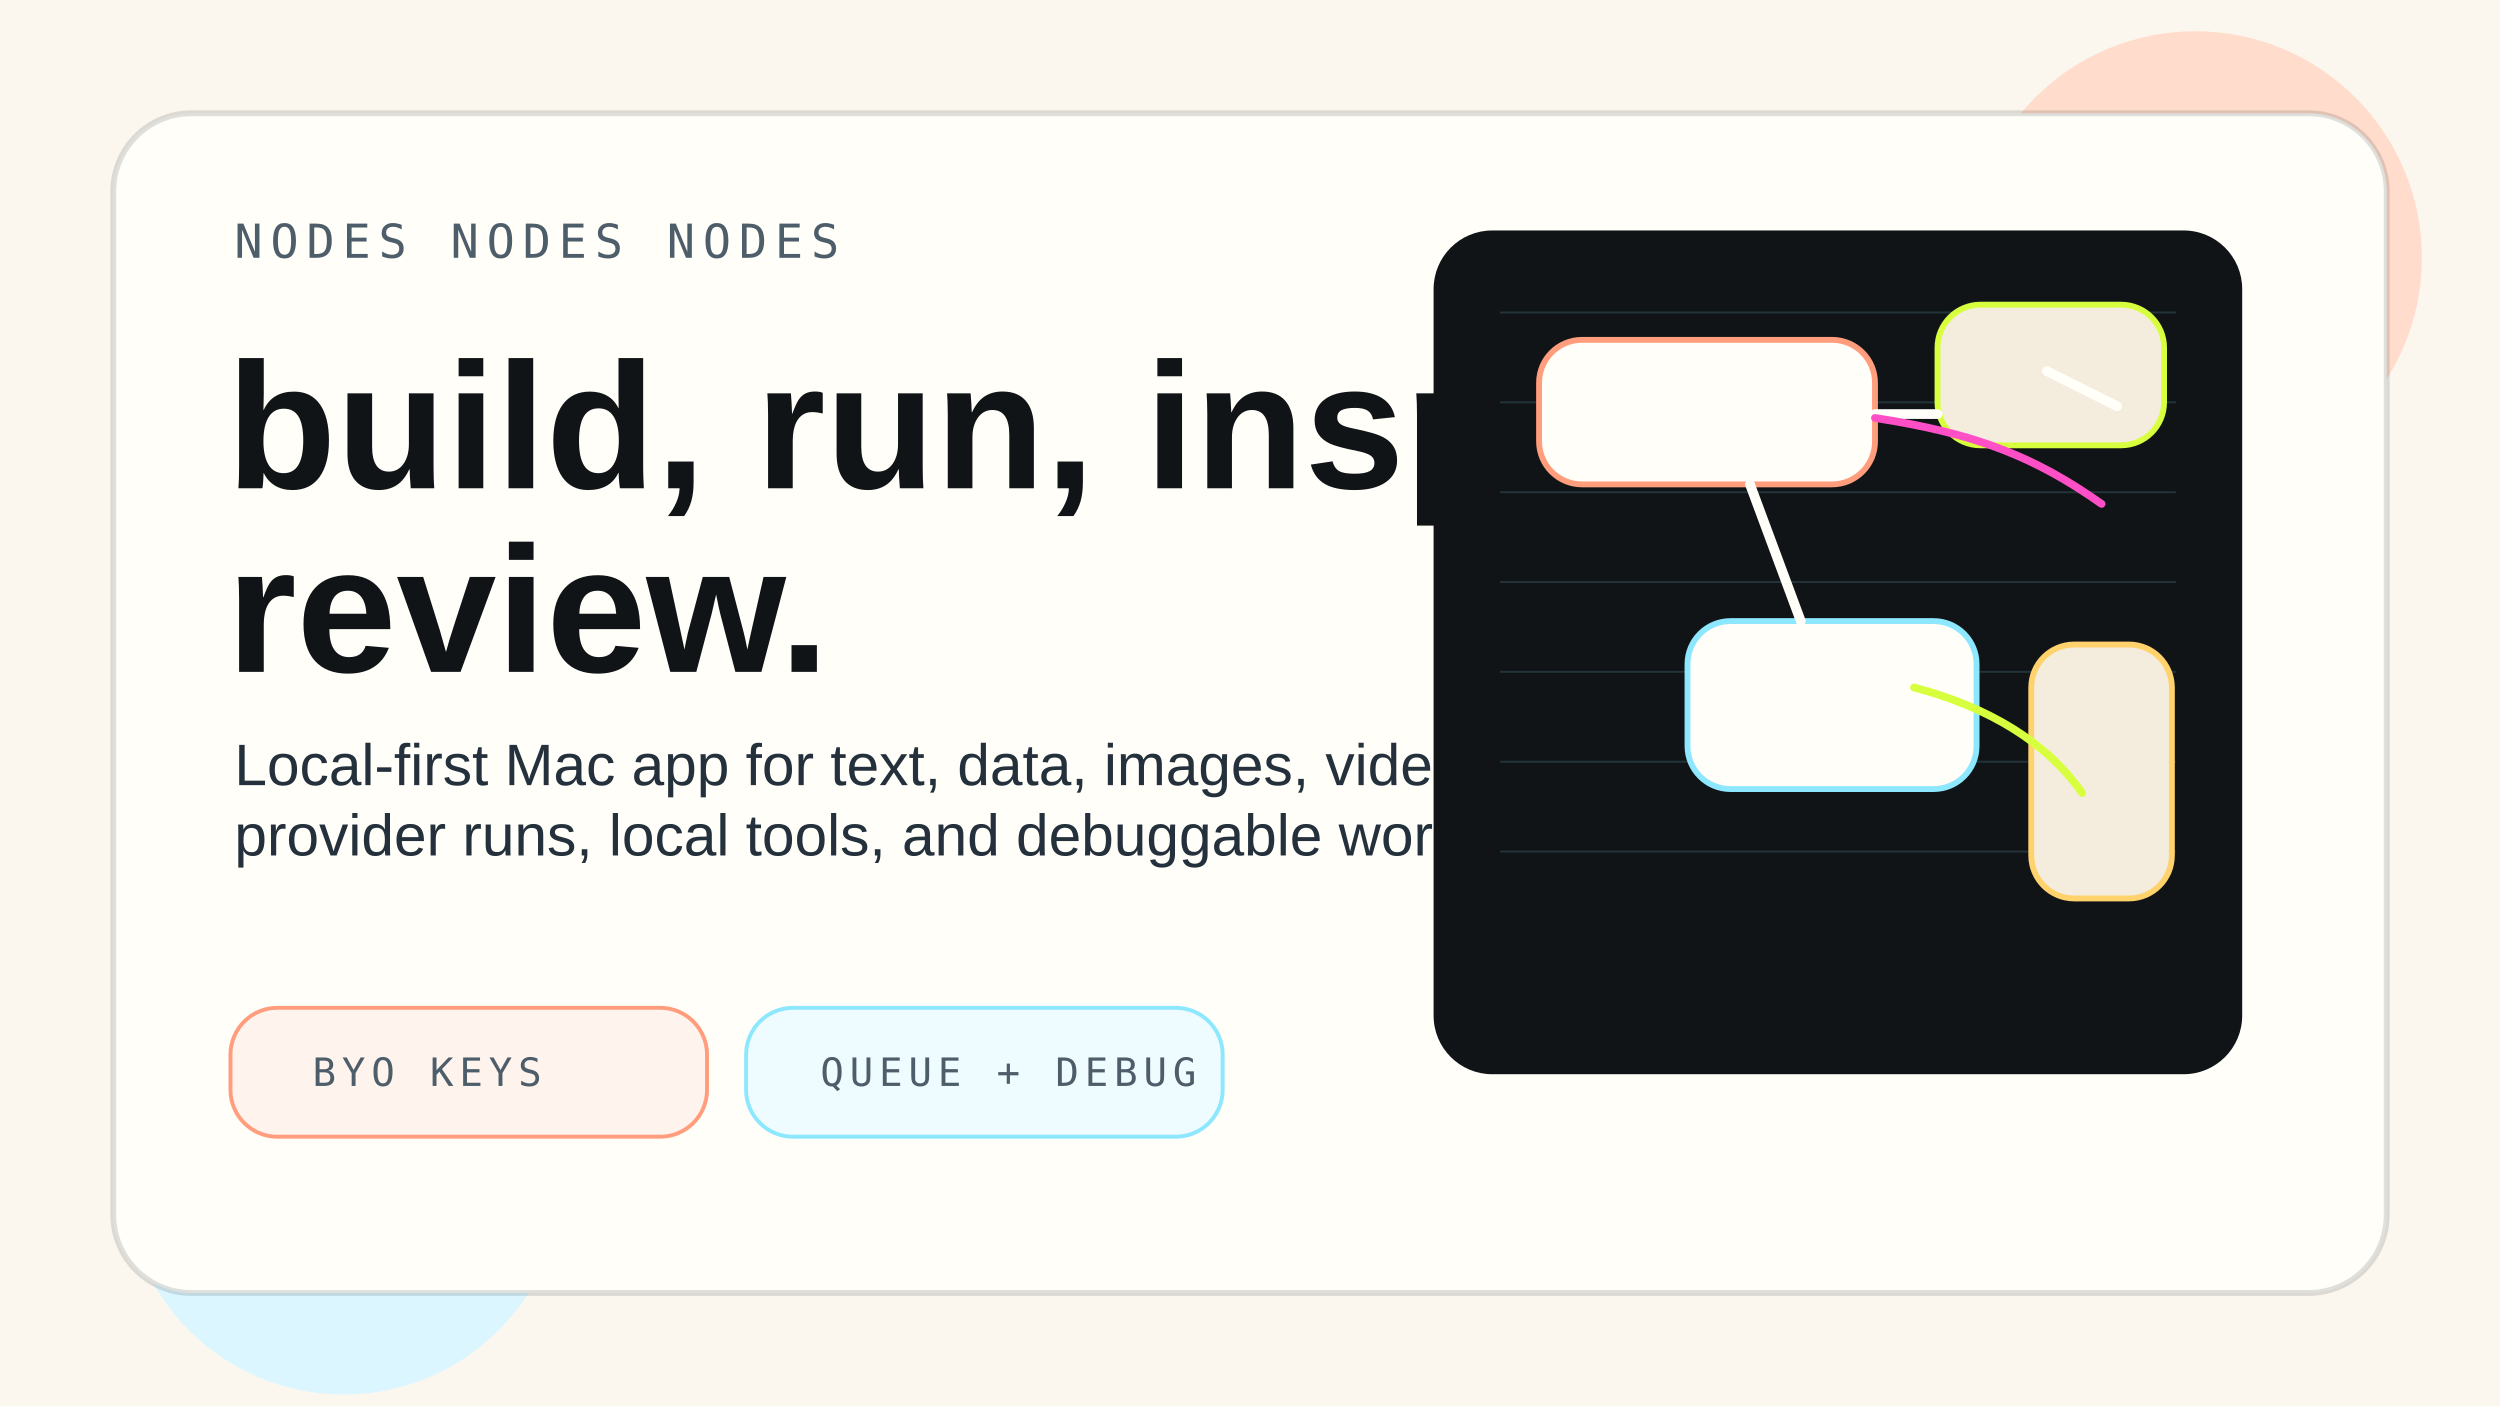
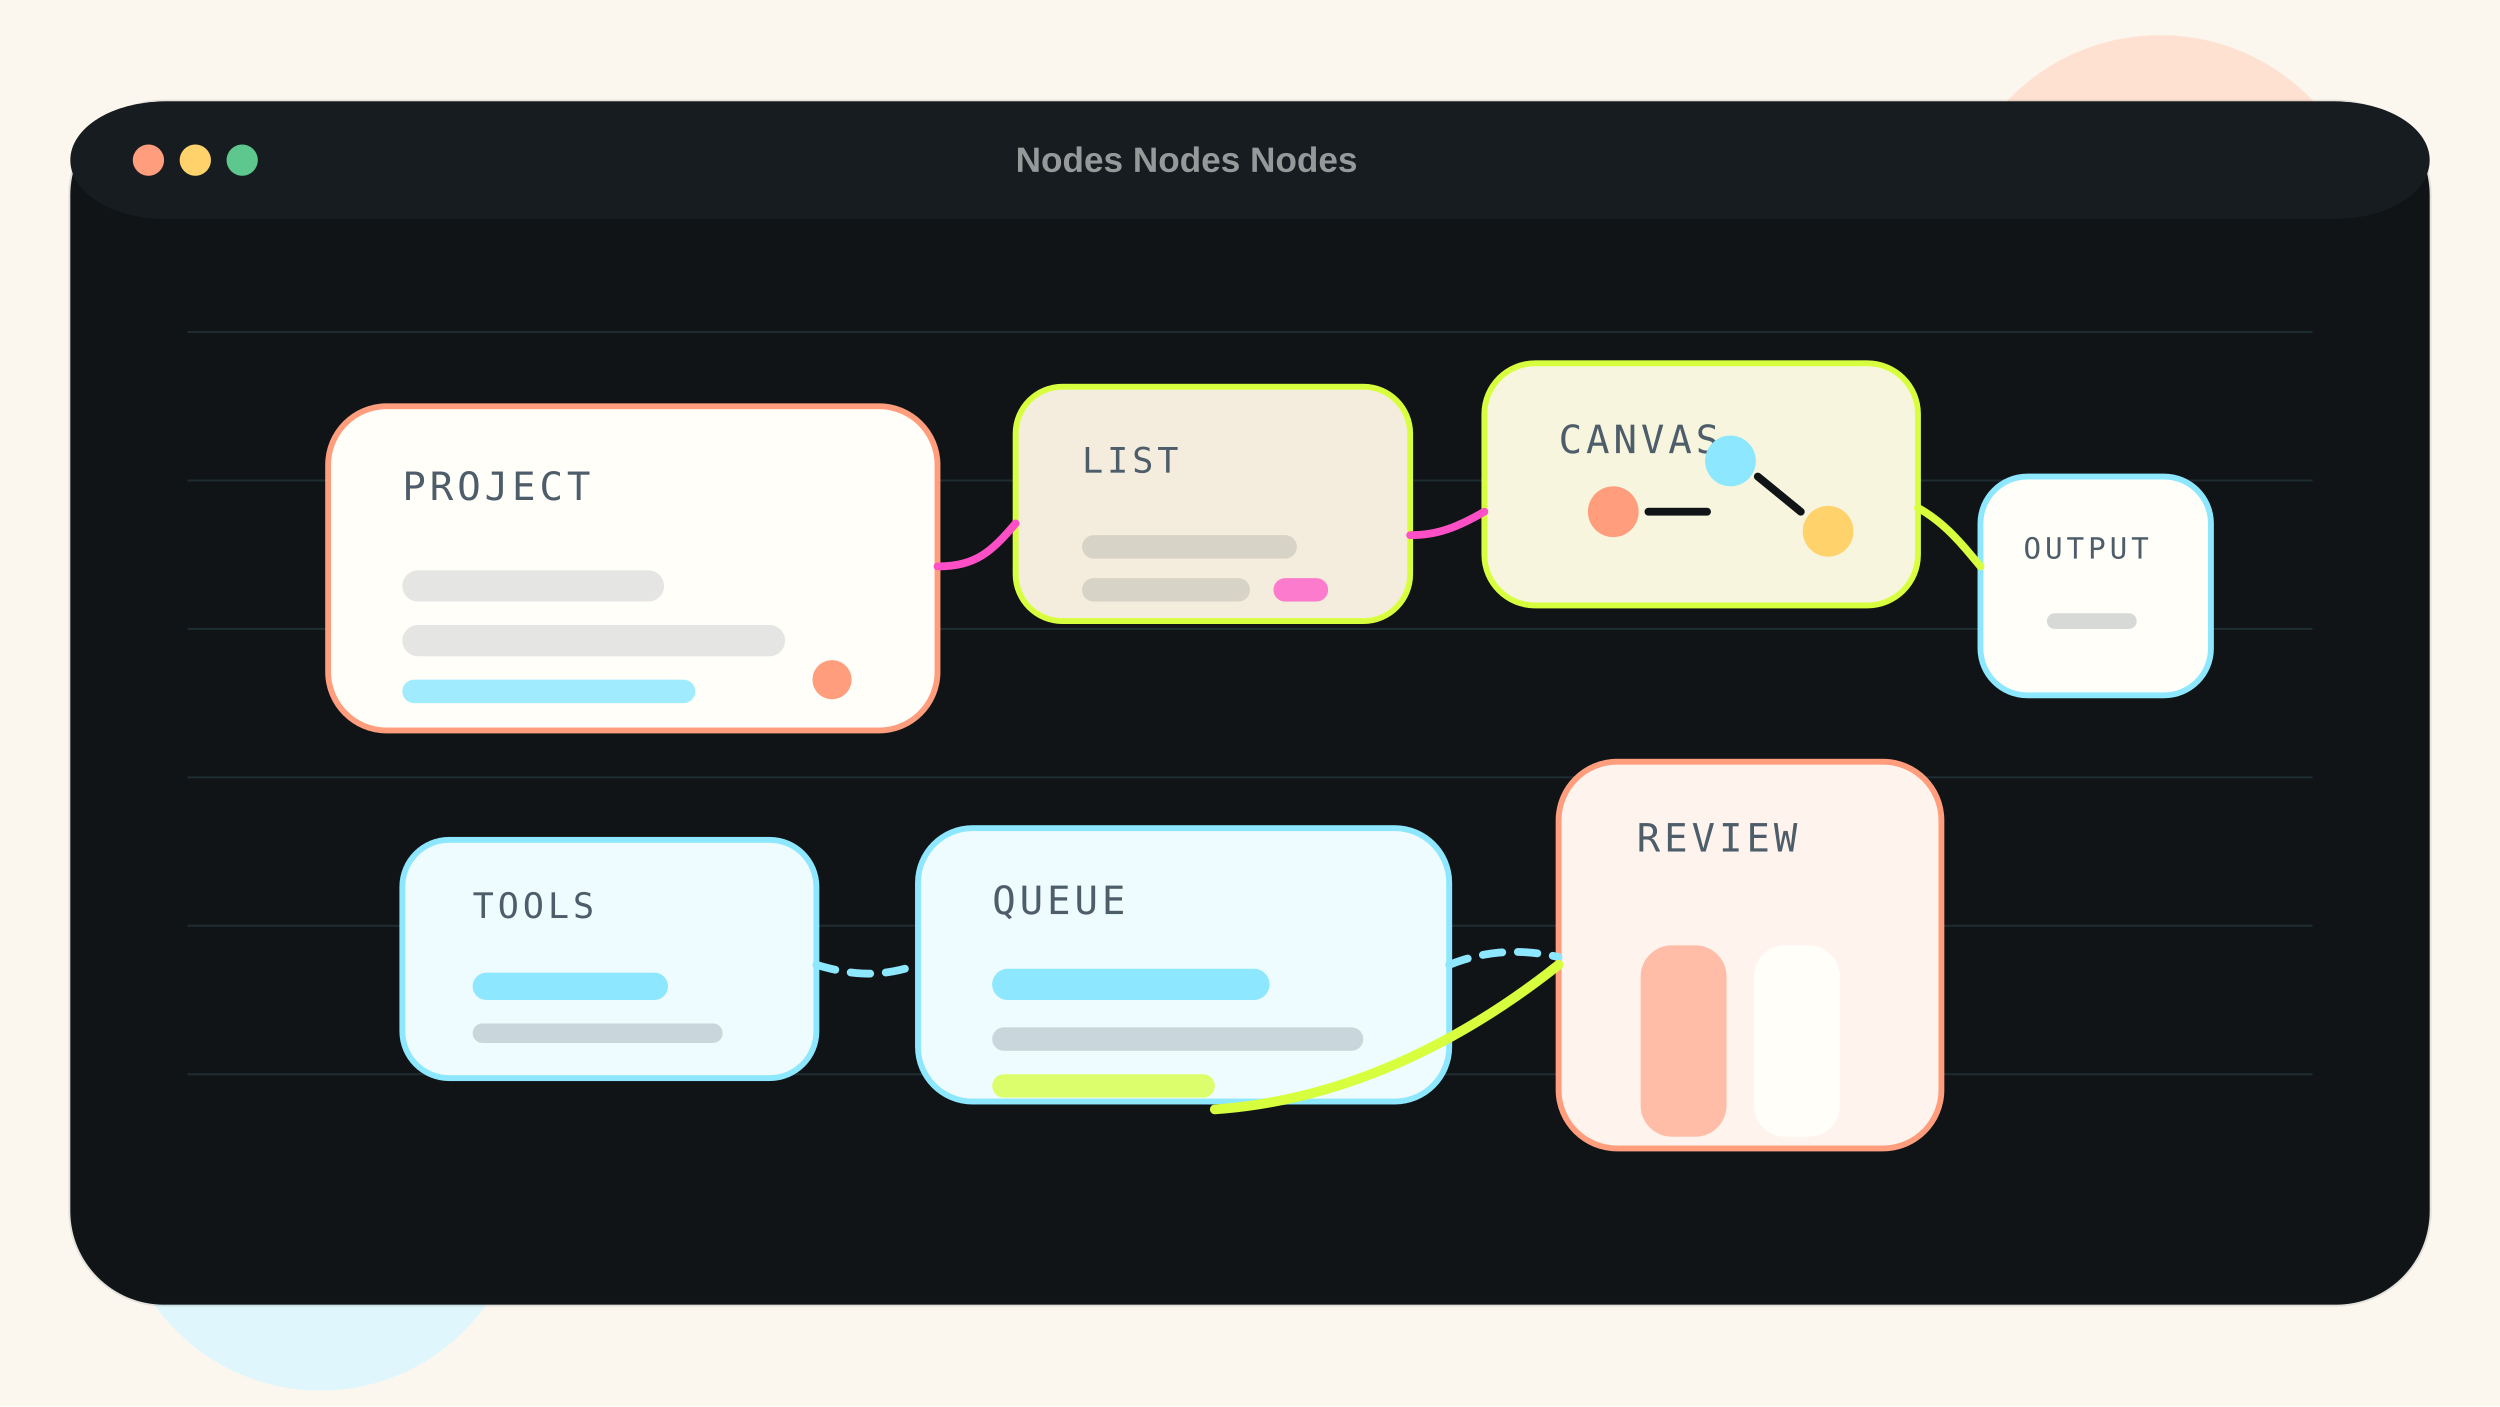
<svg xmlns="http://www.w3.org/2000/svg" viewBox="0 0 1280 720" role="img" aria-labelledby="title desc">
  <rect width="1280" height="720" fill="#fbf7ef" />
-   <circle cx="1124" cy="132" r="116" fill="#ffdccb" />
-   <circle cx="176" cy="602" r="112" fill="#dbf6ff" />
-   <rect x="58" y="58" width="1164" height="604" rx="40" fill="#fffef9" stroke="rgba(23,32,39,0.14)" stroke-width="3" />
-   <text x="120" y="132" fill="#4d5d69" font-family="Menlo, Consolas, monospace" font-size="24" letter-spacing="4">NODES NODES NODES</text>
-   <text x="116" y="250" fill="#101417" font-family="Arial, Helvetica, sans-serif" font-size="92" font-weight="700">build, run, inspect,</text>
-   <text x="116" y="344" fill="#101417" font-family="Arial, Helvetica, sans-serif" font-size="92" font-weight="700">review.</text>
-   <text x="120" y="402" fill="#24303b" font-family="Arial, Helvetica, sans-serif" font-size="30">Local-first Mac app for text, data, images, video, files,</text>
-   <text x="120" y="438" fill="#24303b" font-family="Arial, Helvetica, sans-serif" font-size="30">provider runs, local tools, and debuggable workflow loops.</text>
-   <rect x="734" y="118" width="414" height="432" rx="30" fill="#101417" />
-   <g opacity=".15" stroke="#8ce7ff" stroke-width="1">
-     <path d="M768 160h346" />
-     <path d="M768 206h346" />
-     <path d="M768 252h346" />
-     <path d="M768 298h346" />
-     <path d="M768 344h346" />
-     <path d="M768 390h346" />
-     <path d="M768 436h346" />
+   <circle cx="1106" cy="126" r="108" fill="#ffdccb" opacity=".82" />
+   <circle cx="164" cy="608" r="104" fill="#dbf6ff" opacity=".88" />
+   <rect x="36" y="52" width="1208" height="616" rx="48" fill="#101417" stroke="rgba(23,32,39,0.1)" stroke-width="2" />
+   <rect x="36" y="52" width="1208" height="60" rx="48" fill="#171c20" />
+   <circle cx="76" cy="82" r="8" fill="#ff9d7d" />
+   <circle cx="100" cy="82" r="8" fill="#ffd26c" />
+   <circle cx="124" cy="82" r="8" fill="#5ec78d" />
+   <text x="520" y="88" fill="rgba(255,255,255,0.55)" font-family="Arial, Helvetica, sans-serif" font-size="18" font-weight="700">Nodes Nodes Nodes</text>
+   <g opacity=".12" stroke="#8ce7ff" stroke-width="1">
+     <path d="M96 170h1088" />
+     <path d="M96 246h1088" />
+     <path d="M96 322h1088" />
+     <path d="M96 398h1088" />
+     <path d="M96 474h1088" />
+     <path d="M96 550h1088" />
  </g>
-   <rect x="788" y="174" width="172" height="74" rx="22" fill="#fffef9" stroke="#ff9d7d" stroke-width="3" />
-   <rect x="992" y="156" width="116" height="72" rx="22" fill="#f4ecdd" stroke="#d8ff3e" stroke-width="3" />
-   <rect x="864" y="318" width="148" height="86" rx="22" fill="#fffef9" stroke="#8ce7ff" stroke-width="3" />
-   <rect x="1040" y="330" width="72" height="130" rx="22" fill="#f4ecdd" stroke="#ffd26c" stroke-width="3" />
-   <path d="M960 212h32M1048 190l36 18M922 318l-26-70" stroke="#fffef9" stroke-width="5" stroke-linecap="round" fill="none" />
-   <path d="M960 214c52 8 82 20 116 44" stroke="#ff4fc6" stroke-width="4" stroke-linecap="round" fill="none" />
-   <path d="M980 352c38 10 68 28 86 54" stroke="#d8ff3e" stroke-width="4" stroke-linecap="round" fill="none" />
-   <rect x="118" y="516" width="244" height="66" rx="24" fill="#fff3ed" stroke="#ff9d7d" stroke-width="2" />
-   <rect x="382" y="516" width="244" height="66" rx="24" fill="#eefbff" stroke="#8ce7ff" stroke-width="2" />
-   <text x="160" y="556" fill="#4d5d69" font-family="Menlo, Consolas, monospace" font-size="20" letter-spacing="3">BYO KEYS</text>
-   <text x="420" y="556" fill="#4d5d69" font-family="Menlo, Consolas, monospace" font-size="20" letter-spacing="3">QUEUE + DEBUG</text>
+   <rect x="168" y="208" width="312" height="166" rx="30" fill="#fffef9" stroke="#ff9d7d" stroke-width="3" />
+   <text x="206" y="256" fill="#4d5d69" font-family="Menlo, Consolas, monospace" font-size="20" letter-spacing="2">PROJECT</text>
+   <rect x="206" y="292" width="134" height="16" rx="8" fill="#24303b" opacity=".12" />
+   <rect x="206" y="320" width="196" height="16" rx="8" fill="#24303b" opacity=".12" />
+   <rect x="206" y="348" width="150" height="12" rx="6" fill="#8ce7ff" opacity=".82" />
+   <circle cx="426" cy="348" r="10" fill="#ff9d7d" />
+   <rect x="520" y="198" width="202" height="120" rx="24" fill="#f4ecdd" stroke="#d8ff3e" stroke-width="3" />
+   <text x="554" y="242" fill="#4d5d69" font-family="Menlo, Consolas, monospace" font-size="18" letter-spacing="2">LIST</text>
+   <rect x="554" y="274" width="110" height="12" rx="6" fill="#24303b" opacity=".14" />
+   <rect x="554" y="296" width="86" height="12" rx="6" fill="#24303b" opacity=".14" />
+   <rect x="652" y="296" width="28" height="12" rx="6" fill="#ff4fc6" opacity=".72" />
+   <rect x="760" y="186" width="222" height="124" rx="26" fill="#f8f5de" stroke="#d8ff3e" stroke-width="3" />
+   <text x="798" y="232" fill="#4d5d69" font-family="Menlo, Consolas, monospace" font-size="20" letter-spacing="2">CANVAS</text>
+   <circle cx="826" cy="262" r="13" fill="#ff9d7d" />
+   <circle cx="886" cy="236" r="13" fill="#8ce7ff" />
+   <circle cx="936" cy="272" r="13" fill="#ffd26c" />
+   <path d="M844 262h30M900 244l22 18" stroke="#101417" stroke-width="4" stroke-linecap="round" fill="none" />
+   <rect x="1014" y="244" width="118" height="112" rx="24" fill="#fffef9" stroke="#8ce7ff" stroke-width="3" />
+   <text x="1036" y="286" fill="#4d5d69" font-family="Menlo, Consolas, monospace" font-size="15" letter-spacing="2">OUTPUT</text>
+   <rect x="1048" y="314" width="46" height="8" rx="4" fill="#24303b" opacity=".18" />
+   <rect x="206" y="430" width="212" height="122" rx="24" fill="#eefbff" stroke="#8ce7ff" stroke-width="3" />
+   <text x="242" y="470" fill="#4d5d69" font-family="Menlo, Consolas, monospace" font-size="18" letter-spacing="2">TOOLS</text>
+   <rect x="242" y="498" width="100" height="14" rx="7" fill="#8ce7ff" />
+   <rect x="242" y="524" width="128" height="10" rx="5" fill="#24303b" opacity=".18" />
+   <rect x="470" y="424" width="272" height="140" rx="28" fill="#eefbff" stroke="#8ce7ff" stroke-width="3" />
+   <text x="508" y="468" fill="#4d5d69" font-family="Menlo, Consolas, monospace" font-size="20" letter-spacing="2">QUEUE</text>
+   <rect x="508" y="496" width="142" height="16" rx="8" fill="#8ce7ff" />
+   <rect x="508" y="526" width="190" height="12" rx="6" fill="#24303b" opacity=".18" />
+   <rect x="508" y="550" width="114" height="12" rx="6" fill="#d8ff3e" opacity=".76" />
+   <rect x="798" y="390" width="196" height="198" rx="30" fill="#fff3ed" stroke="#ff9d7d" stroke-width="3" />
+   <text x="838" y="436" fill="#4d5d69" font-family="Menlo, Consolas, monospace" font-size="20" letter-spacing="2">REVIEW</text>
+   <rect x="840" y="484" width="44" height="98" rx="16" fill="#ff9d7d" opacity=".62" />
+   <rect x="898" y="484" width="44" height="98" rx="16" fill="#fffef9" />
+   <path d="M480 290c20 0 28 -8 40 -22" stroke="#ff4fc6" stroke-width="4" stroke-linecap="round" fill="none" />
+   <path d="M722 274c14 0 24 -4 38 -12" stroke="#ff4fc6" stroke-width="4" stroke-linecap="round" fill="none" />
+   <path d="M982 260c14 8 22 18 32 30" stroke="#d8ff3e" stroke-width="4" stroke-linecap="round" fill="none" />
+   <path d="M418 494c20 6 34 6 52 0" stroke="#8ce7ff" stroke-width="4" stroke-linecap="round" stroke-dasharray="10 8" fill="none" />
+   <path d="M742 494c20 -8 38 -8 56 -4" stroke="#8ce7ff" stroke-width="4" stroke-linecap="round" stroke-dasharray="10 8" fill="none" />
+   <path d="M622 568c58 -4 118 -28 176 -74" stroke="#d8ff3e" stroke-width="5" stroke-linecap="round" fill="none" />
</svg>
